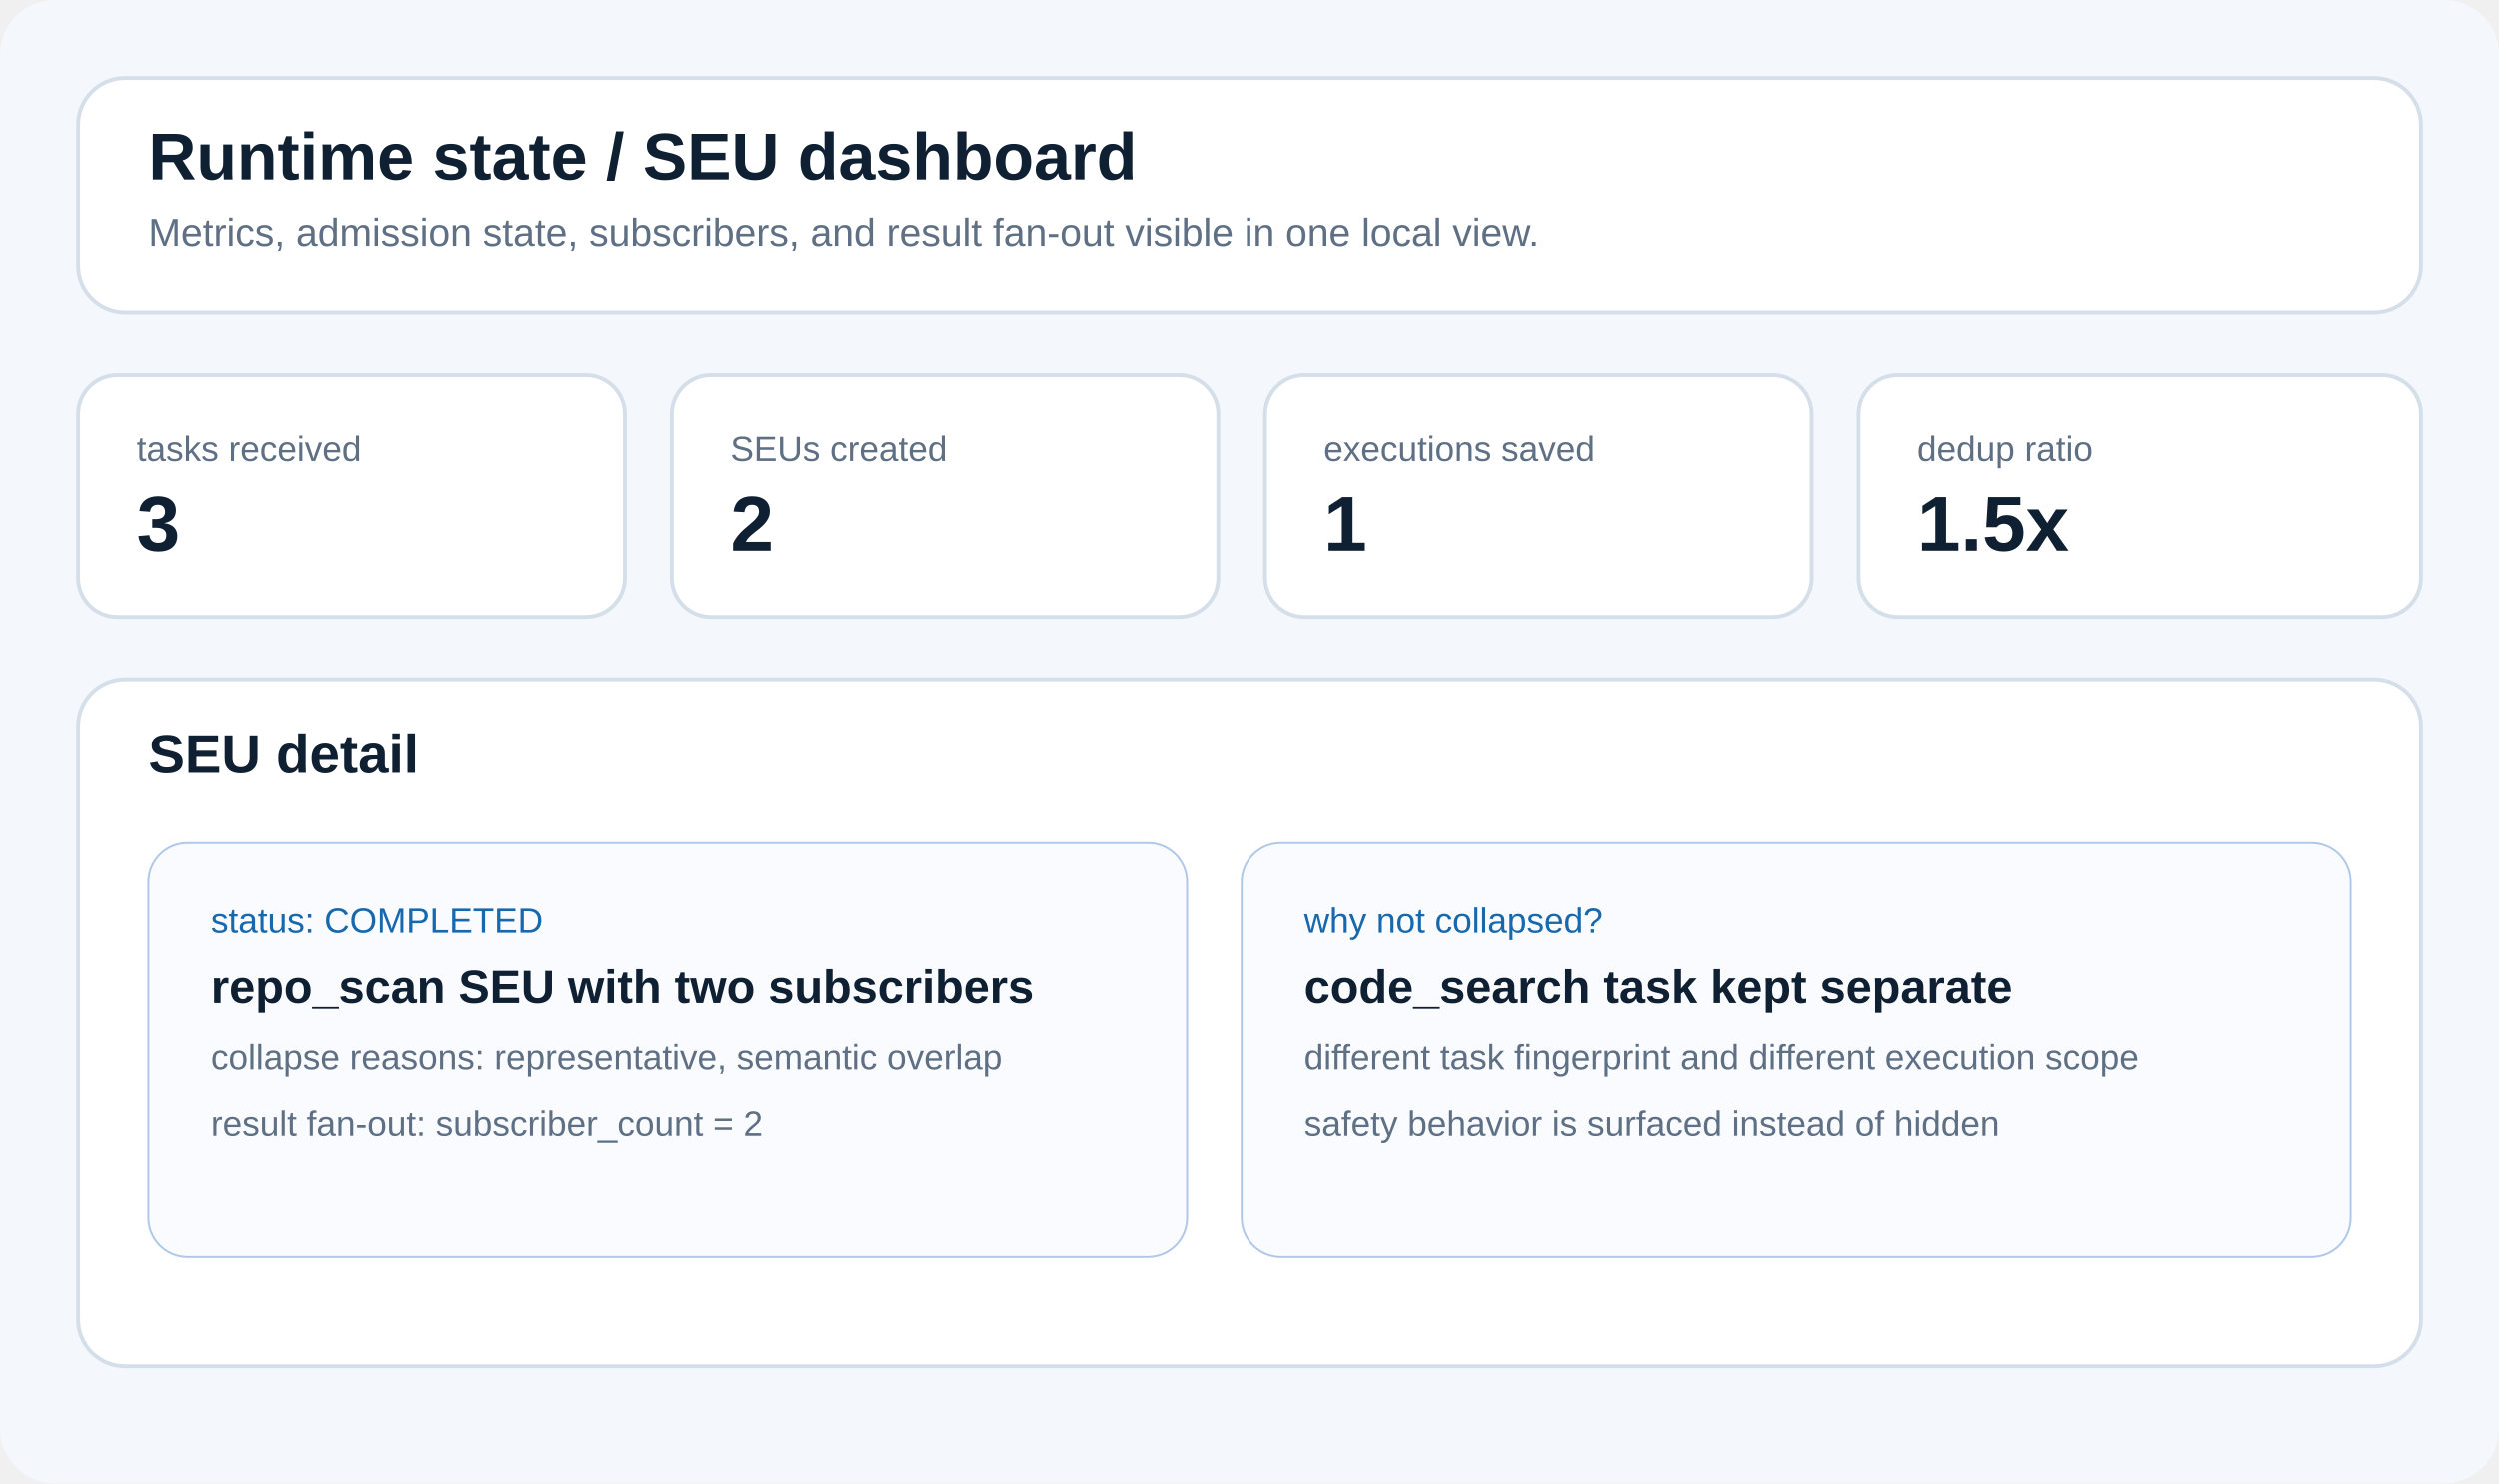
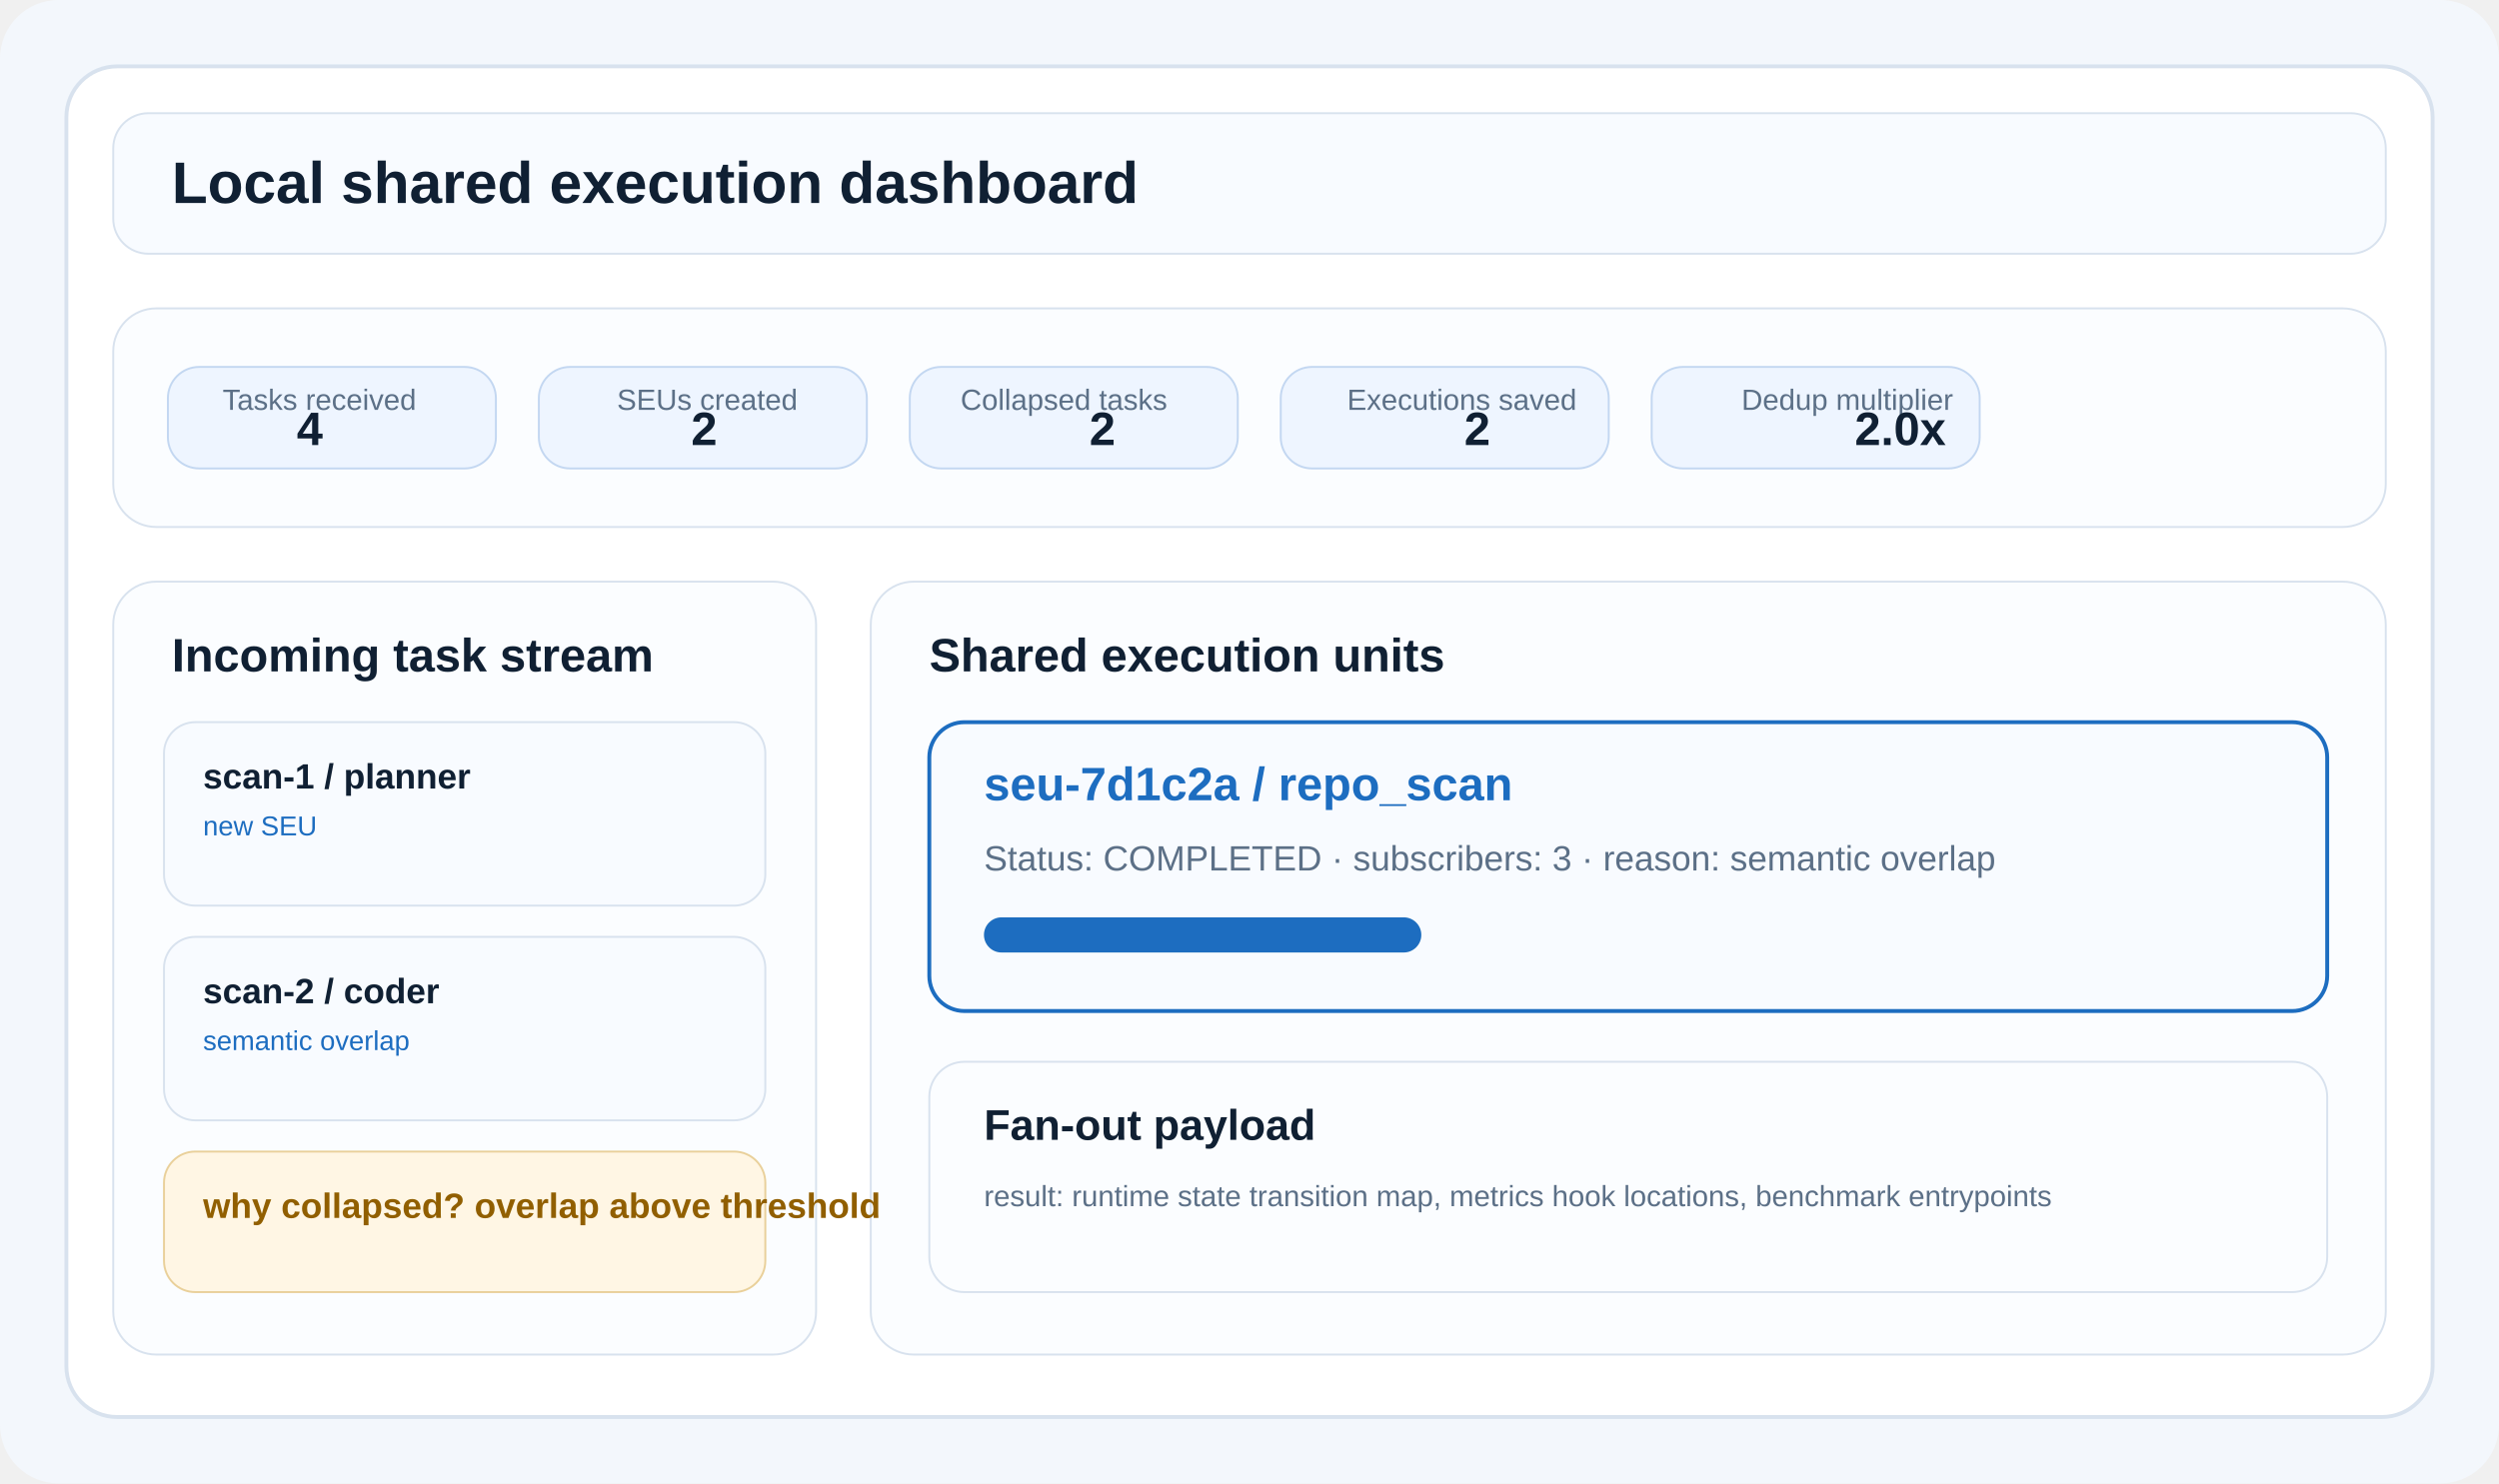
<svg xmlns="http://www.w3.org/2000/svg" width="1280" height="760" viewBox="0 0 1280 760" fill="none">
-   <rect width="1280" height="760" rx="28" fill="#F4F7FB" />
-   <rect x="40" y="40" width="1200" height="120" rx="24" fill="#FFFFFF" stroke="#D5DFEA" stroke-width="2" />
-   <text x="76" y="92" fill="#102033" font-family="IBM Plex Sans, Arial" font-size="34" font-weight="600">Runtime state / SEU dashboard</text>
-   <text x="76" y="126" fill="#5F7084" font-family="IBM Plex Sans, Arial" font-size="20">Metrics, admission state, subscribers, and result fan-out visible in one local view.</text>
-   <rect x="40" y="192" width="280" height="124" rx="20" fill="#FFFFFF" stroke="#D5DFEA" stroke-width="2" />
-   <rect x="344" y="192" width="280" height="124" rx="20" fill="#FFFFFF" stroke="#D5DFEA" stroke-width="2" />
-   <rect x="648" y="192" width="280" height="124" rx="20" fill="#FFFFFF" stroke="#D5DFEA" stroke-width="2" />
-   <rect x="952" y="192" width="288" height="124" rx="20" fill="#FFFFFF" stroke="#D5DFEA" stroke-width="2" />
-   <g font-family="IBM Plex Sans, Arial">
-     <text x="70" y="236" fill="#5F7084" font-size="18">tasks received</text>
-     <text x="70" y="282" fill="#102033" font-size="40" font-weight="600">3</text>
-     <text x="374" y="236" fill="#5F7084" font-size="18">SEUs created</text>
-     <text x="374" y="282" fill="#102033" font-size="40" font-weight="600">2</text>
-     <text x="678" y="236" fill="#5F7084" font-size="18">executions saved</text>
-     <text x="678" y="282" fill="#102033" font-size="40" font-weight="600">1</text>
-     <text x="982" y="236" fill="#5F7084" font-size="18">dedup ratio</text>
-     <text x="982" y="282" fill="#102033" font-size="40" font-weight="600">1.5x</text>
+   <rect width="1280" height="760" rx="30" fill="#F3F7FC" />
+   <rect x="34" y="34" width="1212" height="692" rx="26" fill="#FFFFFF" stroke="#D8E2EE" stroke-width="2" />
+   <rect x="58" y="58" width="1164" height="72" rx="18" fill="#F8FBFF" stroke="#D8E2EE" />
+   <text x="88" y="104" fill="#102033" font-family="IBM Plex Sans, Arial" font-size="30" font-weight="600">Local shared execution dashboard</text>
+   <rect x="58" y="158" width="1164" height="112" rx="22" fill="#FBFDFF" stroke="#D8E2EE" />
+   <rect x="86" y="188" width="168" height="52" rx="16" fill="#EEF5FF" stroke="#C3D7F1" />
+   <rect x="276" y="188" width="168" height="52" rx="16" fill="#EEF5FF" stroke="#C3D7F1" />
+   <rect x="466" y="188" width="168" height="52" rx="16" fill="#EEF5FF" stroke="#C3D7F1" />
+   <rect x="656" y="188" width="168" height="52" rx="16" fill="#EEF5FF" stroke="#C3D7F1" />
+   <rect x="846" y="188" width="168" height="52" rx="16" fill="#EEF5FF" stroke="#C3D7F1" />
+   <text x="114" y="210" fill="#5C7087" font-family="IBM Plex Sans, Arial" font-size="15">Tasks received</text>
+   <text x="316" y="210" fill="#5C7087" font-family="IBM Plex Sans, Arial" font-size="15">SEUs created</text>
+   <text x="492" y="210" fill="#5C7087" font-family="IBM Plex Sans, Arial" font-size="15">Collapsed tasks</text>
+   <text x="690" y="210" fill="#5C7087" font-family="IBM Plex Sans, Arial" font-size="15">Executions saved</text>
+   <text x="892" y="210" fill="#5C7087" font-family="IBM Plex Sans, Arial" font-size="15">Dedup multiplier</text>
+   <g fill="#102033" font-family="IBM Plex Sans, Arial" font-size="24" font-weight="600">
+     <text x="152" y="228">4</text>
+     <text x="354" y="228">2</text>
+     <text x="558" y="228">2</text>
+     <text x="750" y="228">2</text>
+     <text x="950" y="228">2.0x</text>
  </g>
-   <rect x="40" y="348" width="1200" height="352" rx="24" fill="#FFFFFF" stroke="#D5DFEA" stroke-width="2" />
-   <text x="76" y="396" fill="#102033" font-family="IBM Plex Sans, Arial" font-size="28" font-weight="600">SEU detail</text>
-   <rect x="76" y="432" width="532" height="212" rx="20" fill="#F9FBFE" stroke="#AFC7E8" />
-   <rect x="636" y="432" width="568" height="212" rx="20" fill="#F9FBFE" stroke="#AFC7E8" />
-   <text x="108" y="478" fill="#1768AC" font-family="IBM Plex Mono, Arial" font-size="18">status: COMPLETED</text>
-   <text x="108" y="514" fill="#102033" font-family="IBM Plex Sans, Arial" font-size="24" font-weight="600">repo_scan SEU with two subscribers</text>
-   <text x="108" y="548" fill="#5F7084" font-family="IBM Plex Sans, Arial" font-size="18">collapse reasons: representative, semantic overlap</text>
-   <text x="108" y="582" fill="#5F7084" font-family="IBM Plex Sans, Arial" font-size="18">result fan-out: subscriber_count = 2</text>
-   <text x="668" y="478" fill="#1768AC" font-family="IBM Plex Mono, Arial" font-size="18">why not collapsed?</text>
-   <text x="668" y="514" fill="#102033" font-family="IBM Plex Sans, Arial" font-size="24" font-weight="600">code_search task kept separate</text>
-   <text x="668" y="548" fill="#5F7084" font-family="IBM Plex Sans, Arial" font-size="18">different task fingerprint and different execution scope</text>
-   <text x="668" y="582" fill="#5F7084" font-family="IBM Plex Sans, Arial" font-size="18">safety behavior is surfaced instead of hidden</text>
+   <rect x="58" y="298" width="360" height="396" rx="22" fill="#FBFDFF" stroke="#D8E2EE" />
+   <rect x="446" y="298" width="776" height="396" rx="22" fill="#FBFDFF" stroke="#D8E2EE" />
+   <text x="88" y="344" fill="#102033" font-family="IBM Plex Sans, Arial" font-size="24" font-weight="600">Incoming task stream</text>
+   <text x="476" y="344" fill="#102033" font-family="IBM Plex Sans, Arial" font-size="24" font-weight="600">Shared execution units</text>
+   <rect x="84" y="370" width="308" height="94" rx="16" fill="#F8FBFF" stroke="#D8E2EE" />
+   <rect x="84" y="480" width="308" height="94" rx="16" fill="#F8FBFF" stroke="#D8E2EE" />
+   <rect x="84" y="590" width="308" height="72" rx="16" fill="#FFF6E4" stroke="#E9D09A" />
+   <text x="104" y="404" fill="#102033" font-family="IBM Plex Sans, Arial" font-size="18" font-weight="600">scan-1 / planner</text>
+   <text x="104" y="428" fill="#1D6DC0" font-family="IBM Plex Mono, Arial" font-size="14">new SEU</text>
+   <text x="104" y="514" fill="#102033" font-family="IBM Plex Sans, Arial" font-size="18" font-weight="600">scan-2 / coder</text>
+   <text x="104" y="538" fill="#1D6DC0" font-family="IBM Plex Mono, Arial" font-size="14">semantic overlap</text>
+   <text x="104" y="624" fill="#915F00" font-family="IBM Plex Sans, Arial" font-size="18" font-weight="600">why collapsed? overlap above threshold</text>
+   <rect x="476" y="370" width="716" height="148" rx="18" fill="#F8FBFF" stroke="#1D6DC0" stroke-width="2" />
+   <text x="504" y="410" fill="#1D6DC0" font-family="IBM Plex Sans, Arial" font-size="24" font-weight="600">seu-7d1c2a / repo_scan</text>
+   <text x="504" y="446" fill="#5C7087" font-family="IBM Plex Sans, Arial" font-size="18">Status: COMPLETED · subscribers: 3 · reason: semantic overlap</text>
+   <rect x="504" y="470" width="224" height="18" rx="9" fill="#EAF4EC" />
+   <rect x="504" y="470" width="224" height="18" rx="9" fill="#1D6DC0" />
+   <rect x="476" y="544" width="716" height="118" rx="18" fill="#FBFDFF" stroke="#D8E2EE" />
+   <text x="504" y="584" fill="#102033" font-family="IBM Plex Sans, Arial" font-size="22" font-weight="600">Fan-out payload</text>
+   <text x="504" y="618" fill="#5C7087" font-family="IBM Plex Mono, Arial" font-size="15">result: runtime state transition map, metrics hook locations, benchmark entrypoints</text>
</svg>
